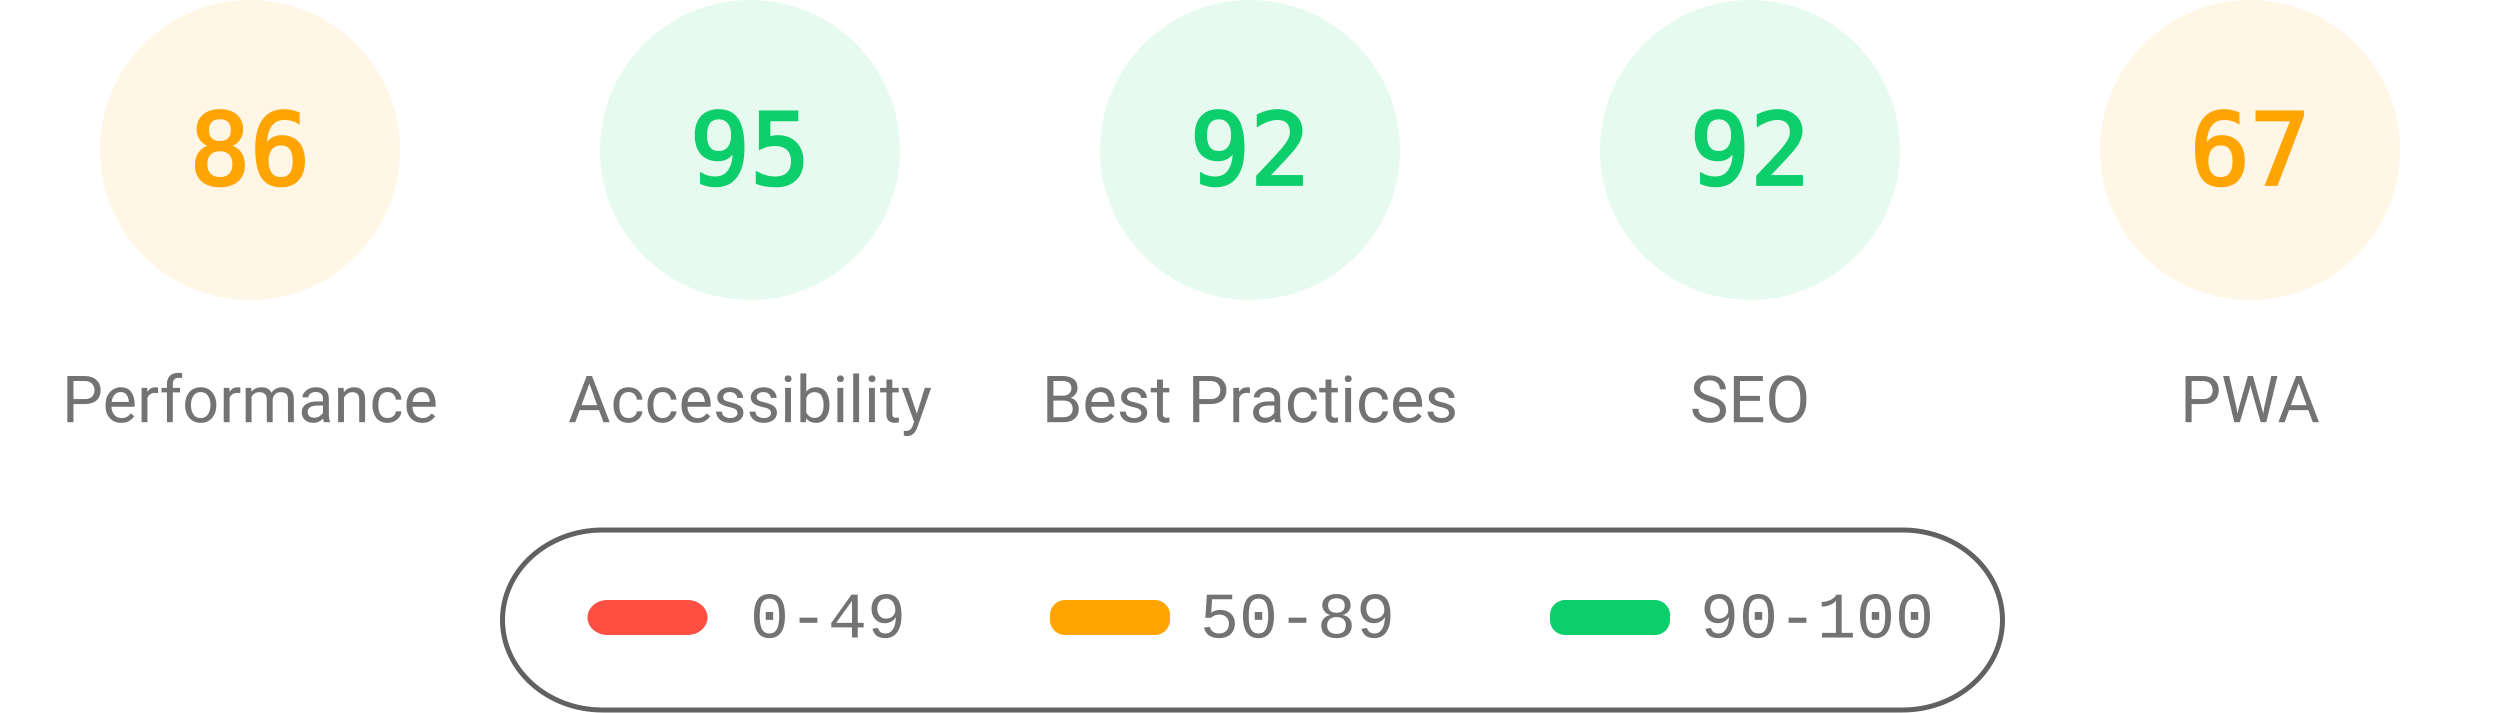
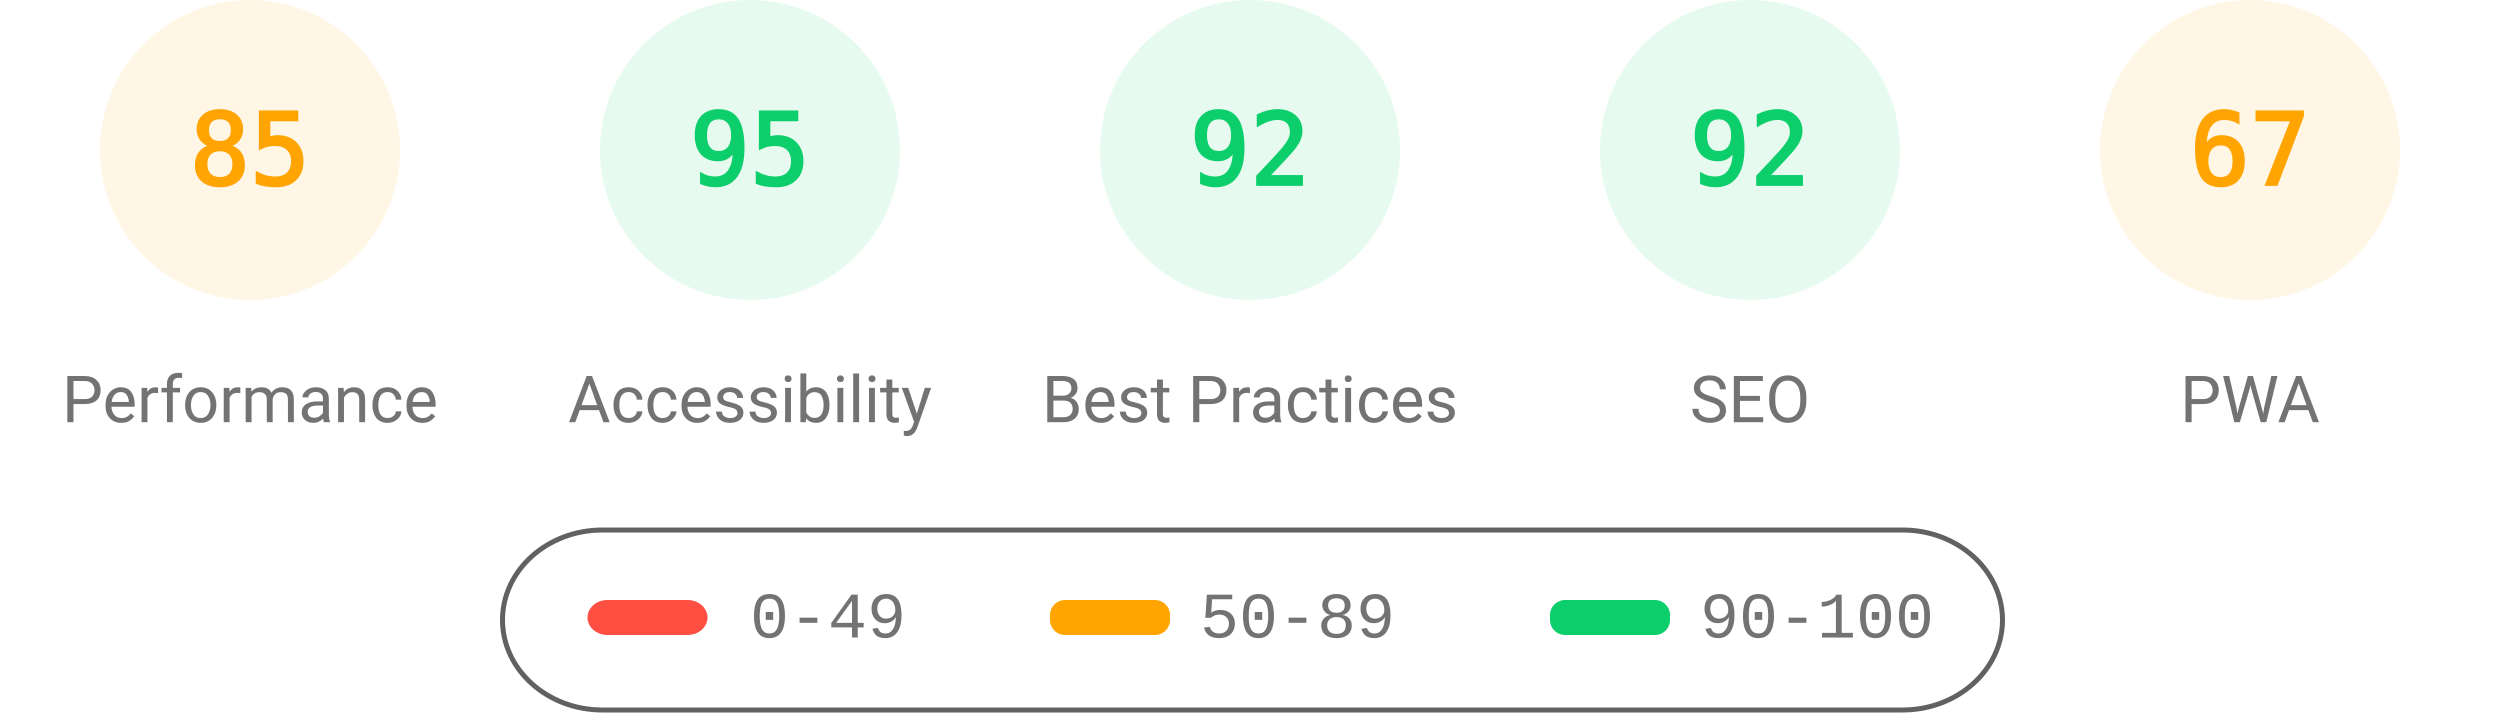
<svg xmlns="http://www.w3.org/2000/svg" fill="none" width="1000" height="285">
  <style>.gauge-base{opacity:.1}.gauge-arc{fill:none;animation-delay:250ms;stroke-linecap:round;transform:rotate(-90deg);transform-origin:100px 60px;animation:load-gauge 1s ease forwards}.guage-text{font-size:40px;font-family:monospace;text-align:center}.guage-red{color:#ff4e42;fill:#ff4e42;stroke:#ff4e42}.guage-orange{color:#ffa400;fill:#ffa400;stroke:#ffa400}.guage-green{color:#0cce6b;fill:#0cce6b;stroke:#0cce6b}.guage-undefined{color:#5c5c5c;fill:#5c5c5c;stroke:#5c5c5c}.guage-title{color:#737373;fill:#737373;stroke:none;font-size:26px;line-height:26px;font-family:Roboto,Halvetica,Arial,sans-serif}@keyframes load-gauge{from{stroke-dasharray:0 352.858}}</style>
  <svg class="guage-div guage-perf guage-orange" viewBox="0 0 200 200" width="200" height="200">
    <circle class="gauge-base" r="56" cx="100" cy="60" stroke-width="8" />
-     <circle class="gauge-arc guage-arc-1" r="56" cx="100" cy="60" stroke-width="8" style="stroke-dasharray:302.598,351.858" />
-     <text class="guage-text" x="100" y="60" alignment-baseline="central" dominant-baseline="central" text-anchor="middle">86</text>
+     <circle class="gauge-arc guage-arc-1" r="56" cx="100" cy="60" stroke-width="8" style="stroke-dasharray:299.079,351.858" />
+     <text class="guage-text" x="100" y="60" alignment-baseline="central" dominant-baseline="central" text-anchor="middle">85</text>
    <text class="guage-title" x="100" y="160" alignment-baseline="central" dominant-baseline="central" text-anchor="middle">Performance</text>
  </svg>
  <svg class="guage-div guage-acc guage-green" viewBox="0 0 200 200" width="200" height="200" x="200">
    <circle class="gauge-base" r="56" cx="100" cy="60" stroke-width="8" />
    <circle class="gauge-arc guage-arc-2" r="56" cx="100" cy="60" stroke-width="8" style="stroke-dasharray:334.265,351.858" />
    <text class="guage-text" x="100" y="60" alignment-baseline="central" dominant-baseline="central" text-anchor="middle">95</text>
    <text class="guage-title" x="100" y="160" alignment-baseline="central" dominant-baseline="central" text-anchor="middle">Accessibility</text>
  </svg>
  <svg class="guage-div guage-best guage-green" viewBox="0 0 200 200" width="200" height="200" x="400">
    <circle class="gauge-base" r="56" cx="100" cy="60" stroke-width="8" />
    <circle class="gauge-arc guage-arc-3" r="56" cx="100" cy="60" stroke-width="8" style="stroke-dasharray:323.709,351.858" />
    <text class="guage-text" x="100" y="60" alignment-baseline="central" dominant-baseline="central" text-anchor="middle">92</text>
    <text class="guage-title" x="100" y="160" alignment-baseline="central" dominant-baseline="central" text-anchor="middle">Best Practices</text>
  </svg>
  <svg class="guage-div guage-seo guage-green" viewBox="0 0 200 200" width="200" height="200" x="600">
    <circle class="gauge-base" r="56" cx="100" cy="60" stroke-width="8" />
    <circle class="gauge-arc guage-arc-4" r="56" cx="100" cy="60" stroke-width="8" style="stroke-dasharray:323.709,351.858" />
    <text class="guage-text" x="100" y="60" alignment-baseline="central" dominant-baseline="central" text-anchor="middle">92</text>
    <text class="guage-title" x="100" y="160" alignment-baseline="central" dominant-baseline="central" text-anchor="middle">SEO</text>
  </svg>
  <svg class="guage-div guage-pwa guage-orange" viewBox="0 0 200 200" width="200" height="200" x="800">
    <circle class="gauge-base" r="56" cx="100" cy="60" stroke-width="8" />
    <circle class="gauge-arc guage-arc-4" r="56" cx="100" cy="60" stroke-width="8" style="stroke-dasharray:235.745,351.858" />
    <text class="guage-text" x="100" y="60" alignment-baseline="central" dominant-baseline="central" text-anchor="middle">67</text>
    <text class="guage-title" x="100" y="160" alignment-baseline="central" dominant-baseline="central" text-anchor="middle">PWA</text>
  </svg>
  <svg width="604" height="76" x="200" y="210">
    <path fill="none" id="canvas_background" d="M-1-1h604v80H-1z" />
    <rect fill-opacity="0" stroke="#616161" stroke-width="2" rx="40" id="svg_2" height="72" width="600" y="2" x="1" fill="#000" />
    <rect stroke="#000" rx="8" id="svg_3" height="14" width="48" y="30" x="35" stroke-opacity="null" stroke-width="0" fill="#ff4e42" />
    <rect stroke="#000" rx="6" id="svg_4" height="14" width="48" y="30" x="220" stroke-opacity="null" stroke-width="0" fill="#ffa400" />
    <rect stroke="#000" rx="6" id="svg_5" height="14" width="48" y="30" x="420" stroke-opacity="null" stroke-width="0" fill="#0cce6b" />
    <text xml:space="preserve" text-anchor="start" font-family="'Courier New', Courier, monospace" font-size="26" id="svg_6" y="45" x="100" stroke-opacity="null" stroke-width="0" stroke="#000" fill="#737373">0-49</text>
    <text xml:space="preserve" text-anchor="start" font-family="'Courier New', Courier, monospace" font-size="26" id="svg_7" y="45" x="280" stroke-opacity="null" stroke-width="0" stroke="#000" fill="#737373">50-89</text>
    <text xml:space="preserve" text-anchor="start" font-family="'Courier New', Courier, monospace" font-size="26" id="svg_8" y="45" x="480" stroke-opacity="null" stroke-width="0" stroke="#000" fill="#737373">90-100</text>
  </svg>
</svg>
